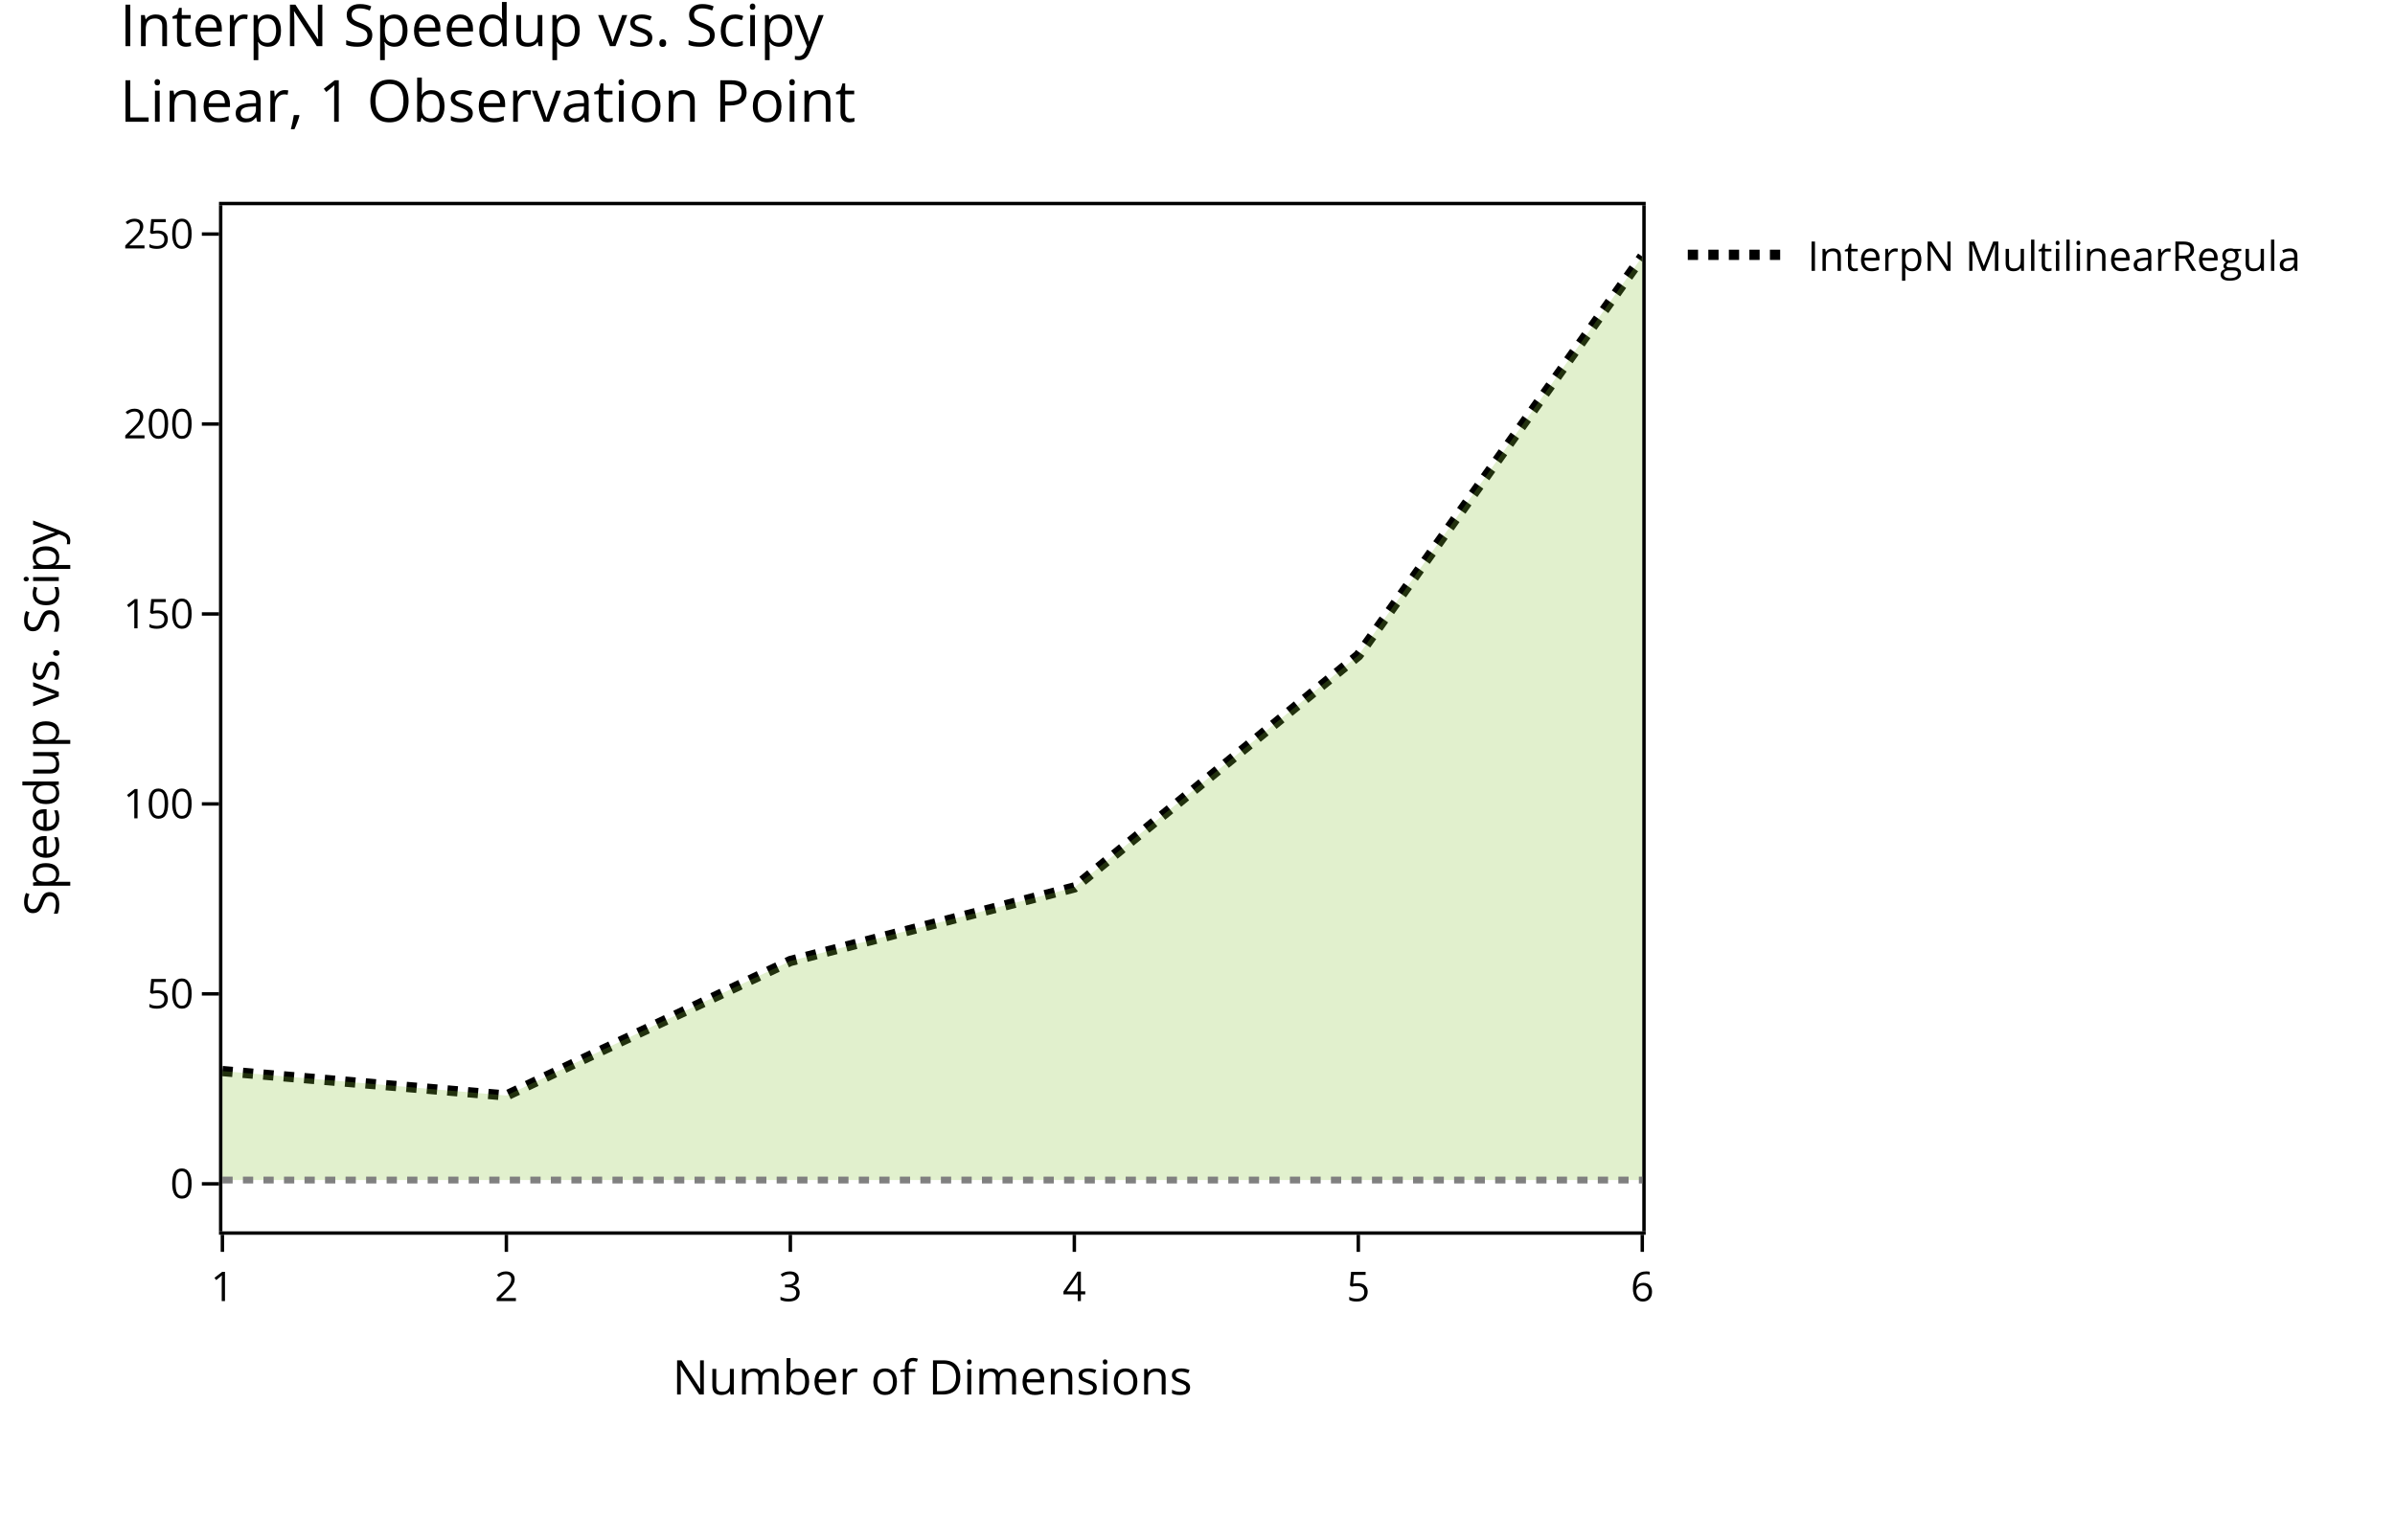
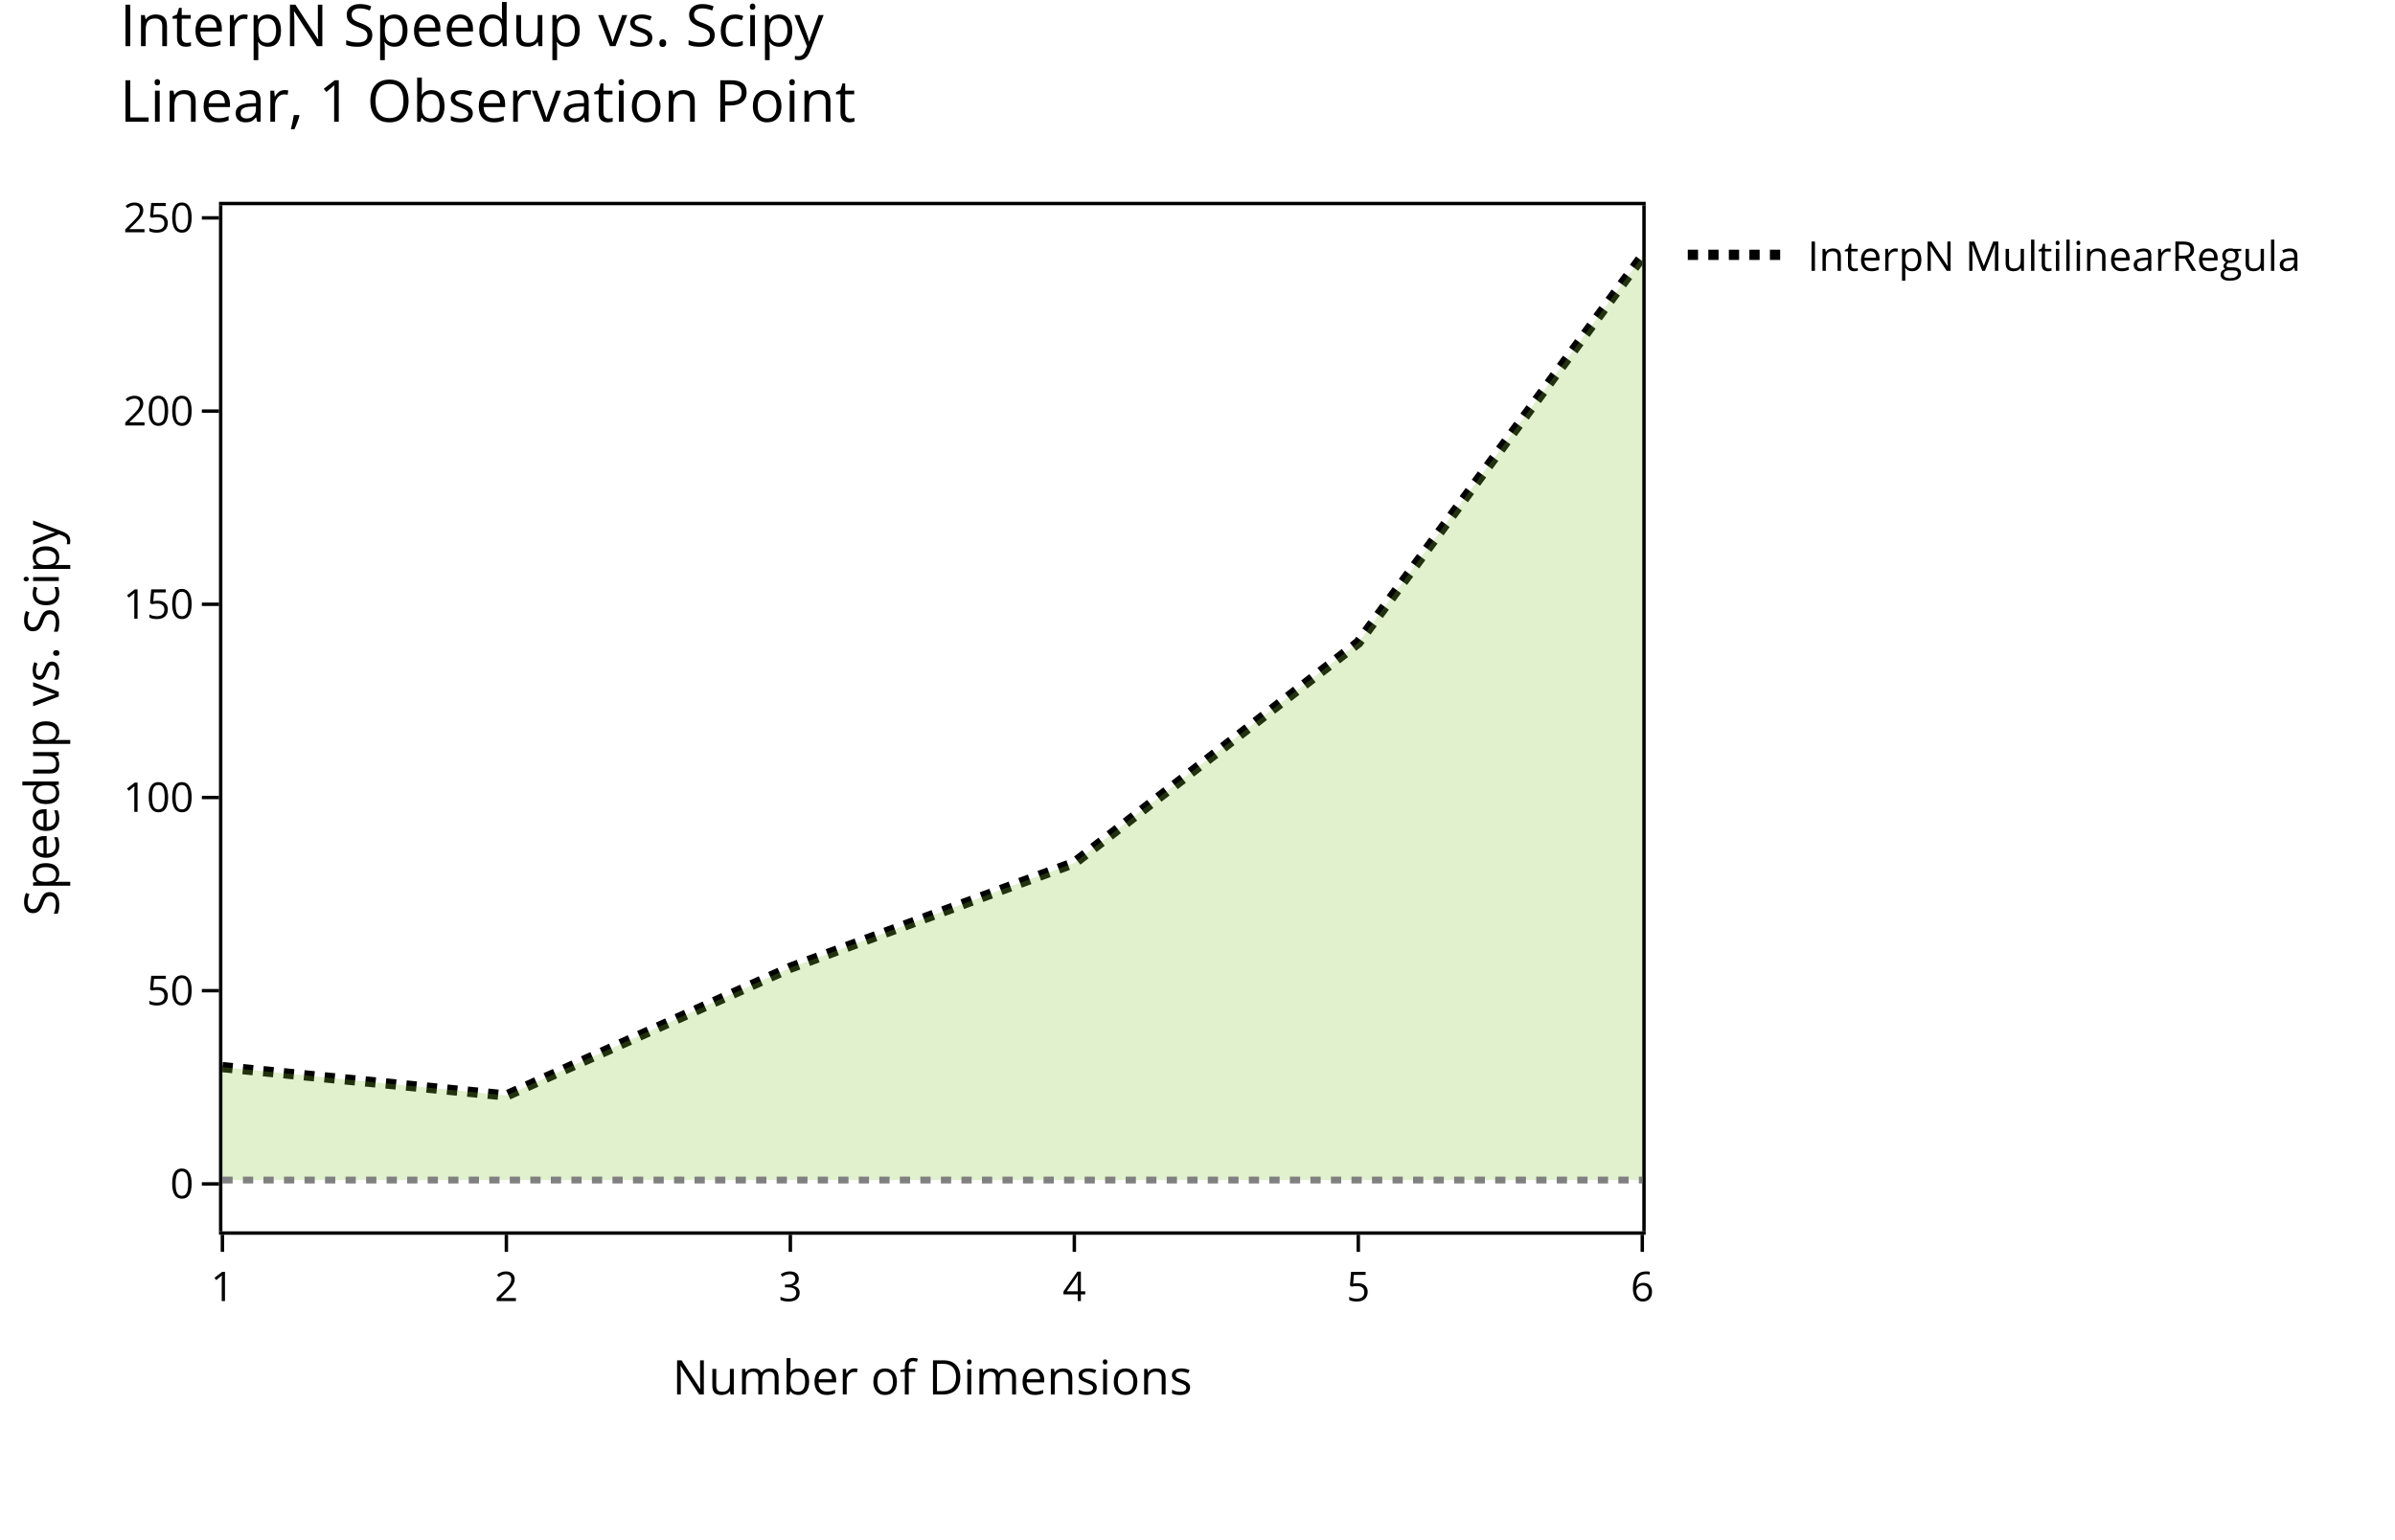
<svg xmlns="http://www.w3.org/2000/svg" class="main-svg" width="700" height="450" style="" viewBox="0 0 700 450">
  <rect x="0" y="0" width="700" height="450" style="fill: rgb(0, 0, 0); fill-opacity: 0;" />
-   <defs id="defs-d36d99">
+   <defs id="defs-471836">
    <g class="clips">
-       <clipPath id="clipd36d99xyplot" class="plotclip">
+       <clipPath id="clip471836xyplot" class="plotclip">
        <rect width="415" height="300" />
      </clipPath>
-       <clipPath class="axesclip" id="clipd36d99x">
+       <clipPath class="axesclip" id="clip471836x">
        <rect x="65" y="0" width="415" height="450" />
      </clipPath>
-       <clipPath class="axesclip" id="clipd36d99y">
+       <clipPath class="axesclip" id="clip471836y">
        <rect x="0" y="60" width="700" height="300" />
      </clipPath>
-       <clipPath class="axesclip" id="clipd36d99xy">
+       <clipPath class="axesclip" id="clip471836xy">
        <rect x="65" y="60" width="415" height="300" />
      </clipPath>
    </g>
    <g class="gradients" />
    <g class="patterns" />
  </defs>
  <g class="bglayer">
    <rect class="bg" x="65" y="60" width="415" height="300" style="fill: rgb(0, 0, 0); fill-opacity: 0; stroke-width: 0;" />
  </g>
  <g class="layer-below">
    <g class="imagelayer" />
    <g class="shapelayer" />
  </g>
  <g class="cartesianlayer">
    <g class="subplot xy">
      <g class="layer-subplot">
        <g class="shapelayer" />
        <g class="imagelayer" />
      </g>
      <g class="minor-gridlayer">
        <g class="x" />
        <g class="y" />
      </g>
      <g class="gridlayer">
        <g class="x" />
        <g class="y" />
      </g>
      <g class="zerolinelayer" />
      <g class="layer-between">
        <g class="shapelayer" />
        <g class="imagelayer" />
      </g>
      <path class="xlines-below" />
      <path class="ylines-below" />
      <g class="overlines-below" />
      <g class="xaxislayer-below" />
      <g class="yaxislayer-below" />
      <g class="overaxes-below" />
      <g class="overplot">
-         <g class="xy" transform="translate(65,60)" clip-path="url(#clipd36d99xyplot)">
+         <g class="xy" transform="translate(65,60)" clip-path="url(#clip471836xyplot)">
          <g class="scatterlayer mlayer">
-             <g class="trace scatter trace867b27" style="stroke-miterlimit: 2; opacity: 1;">
+             <g class="trace scatter trace094508" style="stroke-miterlimit: 2; opacity: 1;">
              <g class="fills" />
              <g class="errorbars" />
              <g class="lines">
-                 <path class="js-line" d="M0,253.14L83,260.29L166,220.96L249,199.46L332,131.63L415,15" style="vector-effect: none; fill: none; stroke: rgb(0, 0, 0); stroke-opacity: 1; stroke-dasharray: 3px, 3px; stroke-width: 3px; opacity: 1;" />
+                 <path class="js-line" d="M0,251.98L83,260.29L166,222.92L249,192.26L332,127.88L415,15" style="vector-effect: none; fill: none; stroke: rgb(0, 0, 0); stroke-opacity: 1; stroke-dasharray: 3px, 3px; stroke-width: 3px; opacity: 1;" />
              </g>
              <g class="points" />
              <g class="text" />
            </g>
-             <g class="trace scatter trace221dab" style="stroke-miterlimit: 2; opacity: 1;">
+             <g class="trace scatter tracef6c69e" style="stroke-miterlimit: 2; opacity: 1;">
              <g class="fills">
                <g>
-                   <path class="js-fill" d="M0,253.14L83,260.29L166,220.96L249,199.46L332,131.63L415,15L415,285L0,285Z" style="fill: rgb(139, 196, 59); fill-opacity: 0.25; stroke-width: 0;" />
+                   <path class="js-fill" d="M0,251.98L83,260.29L166,222.92L249,192.26L332,127.88L415,15L415,285L0,285Z" style="fill: rgb(139, 196, 59); fill-opacity: 0.25; stroke-width: 0;" />
                </g>
              </g>
              <g class="errorbars" />
              <g class="lines">
-                 <path class="js-line" d="M0,253.14L83,260.29L166,220.96L249,199.46L332,131.63L415,15L415,285L0,285" style="vector-effect: none; fill: none; stroke: rgb(239, 85, 59); stroke-opacity: 1; stroke-width: 0px; opacity: 1;" />
+                 <path class="js-line" d="M0,251.98L83,260.29L166,222.92L249,192.26L332,127.88L415,15L415,285L0,285" style="vector-effect: none; fill: none; stroke: rgb(239, 85, 59); stroke-opacity: 1; stroke-width: 0px; opacity: 1;" />
              </g>
              <g class="points" />
              <g class="text" />
            </g>
          </g>
        </g>
      </g>
      <path class="xlines-above crisp" d="M64,360.5H481M64,59.5H481" style="fill: none; stroke-width: 1px; stroke: rgb(0, 0, 0); stroke-opacity: 1;" />
      <path class="ylines-above crisp" d="M64.5,60V360M480.5,60V360" style="fill: none; stroke-width: 1px; stroke: rgb(0, 0, 0); stroke-opacity: 1;" />
      <g class="overlines-above" />
      <g class="xaxislayer-above">
        <path class="xtick ticks crisp" d="M0,361v5" transform="translate(65,0)" style="stroke: rgb(0, 0, 0); stroke-opacity: 1; stroke-width: 1px;" />
        <path class="xtick ticks crisp" d="M0,361v5" transform="translate(148,0)" style="stroke: rgb(0, 0, 0); stroke-opacity: 1; stroke-width: 1px;" />
        <path class="xtick ticks crisp" d="M0,361v5" transform="translate(231,0)" style="stroke: rgb(0, 0, 0); stroke-opacity: 1; stroke-width: 1px;" />
        <path class="xtick ticks crisp" d="M0,361v5" transform="translate(314,0)" style="stroke: rgb(0, 0, 0); stroke-opacity: 1; stroke-width: 1px;" />
        <path class="xtick ticks crisp" d="M0,361v5" transform="translate(397,0)" style="stroke: rgb(0, 0, 0); stroke-opacity: 1; stroke-width: 1px;" />
        <path class="xtick ticks crisp" d="M0,361v5" transform="translate(480,0)" style="stroke: rgb(0, 0, 0); stroke-opacity: 1; stroke-width: 1px;" />
        <g class="xtick">
          <text text-anchor="middle" x="0" y="380.4" transform="translate(65,0)" style="font-family: 'Open Sans', verdana, arial, sans-serif; font-size: 12px; fill: rgb(0, 0, 0); fill-opacity: 1; white-space: pre; opacity: 1;">1</text>
        </g>
        <g class="xtick">
          <text text-anchor="middle" x="0" y="380.4" style="font-family: 'Open Sans', verdana, arial, sans-serif; font-size: 12px; fill: rgb(0, 0, 0); fill-opacity: 1; white-space: pre; opacity: 1;" transform="translate(148,0)">2</text>
        </g>
        <g class="xtick">
          <text text-anchor="middle" x="0" y="380.4" style="font-family: 'Open Sans', verdana, arial, sans-serif; font-size: 12px; fill: rgb(0, 0, 0); fill-opacity: 1; white-space: pre; opacity: 1;" transform="translate(231,0)">3</text>
        </g>
        <g class="xtick">
          <text text-anchor="middle" x="0" y="380.4" style="font-family: 'Open Sans', verdana, arial, sans-serif; font-size: 12px; fill: rgb(0, 0, 0); fill-opacity: 1; white-space: pre; opacity: 1;" transform="translate(314,0)">4</text>
        </g>
        <g class="xtick">
          <text text-anchor="middle" x="0" y="380.4" style="font-family: 'Open Sans', verdana, arial, sans-serif; font-size: 12px; fill: rgb(0, 0, 0); fill-opacity: 1; white-space: pre; opacity: 1;" transform="translate(397,0)">5</text>
        </g>
        <g class="xtick">
          <text text-anchor="middle" x="0" y="380.4" style="font-family: 'Open Sans', verdana, arial, sans-serif; font-size: 12px; fill: rgb(0, 0, 0); fill-opacity: 1; white-space: pre; opacity: 1;" transform="translate(480,0)">6</text>
        </g>
      </g>
      <g class="yaxislayer-above">
-         <path class="ytick ticks crisp" d="M64,0h-5" transform="translate(0,346.11)" style="stroke: rgb(0, 0, 0); stroke-opacity: 1; stroke-width: 1px;" />
-         <path class="ytick ticks crisp" d="M64,0h-5" transform="translate(0,290.57)" style="stroke: rgb(0, 0, 0); stroke-opacity: 1; stroke-width: 1px;" />
-         <path class="ytick ticks crisp" d="M64,0h-5" transform="translate(0,235.04)" style="stroke: rgb(0, 0, 0); stroke-opacity: 1; stroke-width: 1px;" />
-         <path class="ytick ticks crisp" d="M64,0h-5" transform="translate(0,179.5)" style="stroke: rgb(0, 0, 0); stroke-opacity: 1; stroke-width: 1px;" />
-         <path class="ytick ticks crisp" d="M64,0h-5" transform="translate(0,123.97)" style="stroke: rgb(0, 0, 0); stroke-opacity: 1; stroke-width: 1px;" />
-         <path class="ytick ticks crisp" d="M64,0h-5" transform="translate(0,68.43)" style="stroke: rgb(0, 0, 0); stroke-opacity: 1; stroke-width: 1px;" />
+         <path class="ytick ticks crisp" d="M64,0h-5" transform="translate(0,346.13)" style="stroke: rgb(0, 0, 0); stroke-opacity: 1; stroke-width: 1px;" />
+         <path class="ytick ticks crisp" d="M64,0h-5" transform="translate(0,289.64)" style="stroke: rgb(0, 0, 0); stroke-opacity: 1; stroke-width: 1px;" />
+         <path class="ytick ticks crisp" d="M64,0h-5" transform="translate(0,233.16)" style="stroke: rgb(0, 0, 0); stroke-opacity: 1; stroke-width: 1px;" />
+         <path class="ytick ticks crisp" d="M64,0h-5" transform="translate(0,176.67)" style="stroke: rgb(0, 0, 0); stroke-opacity: 1; stroke-width: 1px;" />
+         <path class="ytick ticks crisp" d="M64,0h-5" transform="translate(0,120.19)" style="stroke: rgb(0, 0, 0); stroke-opacity: 1; stroke-width: 1px;" />
+         <path class="ytick ticks crisp" d="M64,0h-5" transform="translate(0,63.7)" style="stroke: rgb(0, 0, 0); stroke-opacity: 1; stroke-width: 1px;" />
        <g class="ytick">
-           <text text-anchor="end" x="56.6" y="4.2" transform="translate(0,346.11)" style="font-family: 'Open Sans', verdana, arial, sans-serif; font-size: 12px; fill: rgb(0, 0, 0); fill-opacity: 1; white-space: pre; opacity: 1;">0</text>
+           <text text-anchor="end" x="56.6" y="4.2" transform="translate(0,346.13)" style="font-family: 'Open Sans', verdana, arial, sans-serif; font-size: 12px; fill: rgb(0, 0, 0); fill-opacity: 1; white-space: pre; opacity: 1;">0</text>
        </g>
        <g class="ytick">
-           <text text-anchor="end" x="56.6" y="4.2" style="font-family: 'Open Sans', verdana, arial, sans-serif; font-size: 12px; fill: rgb(0, 0, 0); fill-opacity: 1; white-space: pre; opacity: 1;" transform="translate(0,290.57)">50</text>
+           <text text-anchor="end" x="56.6" y="4.2" style="font-family: 'Open Sans', verdana, arial, sans-serif; font-size: 12px; fill: rgb(0, 0, 0); fill-opacity: 1; white-space: pre; opacity: 1;" transform="translate(0,289.64)">50</text>
        </g>
        <g class="ytick">
-           <text text-anchor="end" x="56.6" y="4.2" style="font-family: 'Open Sans', verdana, arial, sans-serif; font-size: 12px; fill: rgb(0, 0, 0); fill-opacity: 1; white-space: pre; opacity: 1;" transform="translate(0,235.04)">100</text>
+           <text text-anchor="end" x="56.6" y="4.2" style="font-family: 'Open Sans', verdana, arial, sans-serif; font-size: 12px; fill: rgb(0, 0, 0); fill-opacity: 1; white-space: pre; opacity: 1;" transform="translate(0,233.16)">100</text>
        </g>
        <g class="ytick">
-           <text text-anchor="end" x="56.6" y="4.2" style="font-family: 'Open Sans', verdana, arial, sans-serif; font-size: 12px; fill: rgb(0, 0, 0); fill-opacity: 1; white-space: pre; opacity: 1;" transform="translate(0,179.5)">150</text>
+           <text text-anchor="end" x="56.6" y="4.2" style="font-family: 'Open Sans', verdana, arial, sans-serif; font-size: 12px; fill: rgb(0, 0, 0); fill-opacity: 1; white-space: pre; opacity: 1;" transform="translate(0,176.67)">150</text>
        </g>
        <g class="ytick">
-           <text text-anchor="end" x="56.6" y="4.2" style="font-family: 'Open Sans', verdana, arial, sans-serif; font-size: 12px; fill: rgb(0, 0, 0); fill-opacity: 1; white-space: pre; opacity: 1;" transform="translate(0,123.97)">200</text>
+           <text text-anchor="end" x="56.6" y="4.2" style="font-family: 'Open Sans', verdana, arial, sans-serif; font-size: 12px; fill: rgb(0, 0, 0); fill-opacity: 1; white-space: pre; opacity: 1;" transform="translate(0,120.19)">200</text>
        </g>
        <g class="ytick">
-           <text text-anchor="end" x="56.6" y="4.2" style="font-family: 'Open Sans', verdana, arial, sans-serif; font-size: 12px; fill: rgb(0, 0, 0); fill-opacity: 1; white-space: pre; opacity: 1;" transform="translate(0,68.43)">250</text>
+           <text text-anchor="end" x="56.6" y="4.2" style="font-family: 'Open Sans', verdana, arial, sans-serif; font-size: 12px; fill: rgb(0, 0, 0); fill-opacity: 1; white-space: pre; opacity: 1;" transform="translate(0,63.7)">250</text>
        </g>
      </g>
      <g class="overaxes-above" />
    </g>
  </g>
  <g class="polarlayer" />
  <g class="smithlayer" />
  <g class="ternarylayer" />
  <g class="geolayer" />
  <g class="funnelarealayer" />
  <g class="pielayer" />
  <g class="iciclelayer" />
  <g class="treemaplayer" />
  <g class="sunburstlayer" />
  <g class="glimages" />
-   <defs id="topdefs-d36d99">
+   <defs id="topdefs-471836">
    <g class="clips" />
-     <clipPath id="legendd36d99">
+     <clipPath id="legend471836">
      <rect width="185" height="29" x="0" y="0" />
    </clipPath>
  </defs>
  <g class="layer-above">
    <g class="imagelayer" />
    <g class="shapelayer">
-       <g class="shape-group" data-index="0" clip-path="url(#clipd36d99y)">
+       <g class="shape-group" data-index="0" clip-path="url(#clip471836y)">
        <path data-index="0" fill-rule="evenodd" d="M65,345L480,345" style="opacity: 1; stroke: rgb(128, 128, 128); stroke-opacity: 1; fill: rgb(0, 0, 0); fill-opacity: 0; stroke-dasharray: 3px, 3px; stroke-width: 2px;" />
      </g>
    </g>
  </g>
  <g class="infolayer">
    <g class="legend" pointer-events="all" transform="translate(488.3,60)">
      <rect class="bg" shape-rendering="crispEdges" width="185" height="29" x="0" y="0" style="stroke: rgb(68, 68, 68); stroke-opacity: 1; fill: rgb(0, 0, 0); fill-opacity: 0; stroke-width: 0px;" />
-       <g class="scrollbox" transform="" clip-path="url(#legendd36d99)">
+       <g class="scrollbox" transform="" clip-path="url(#legend471836)">
        <g class="groups">
          <g class="traces" transform="translate(0,14.5)" style="opacity: 1;">
            <text class="legendtext" text-anchor="start" x="40" y="4.68" style="font-family: 'Open Sans', verdana, arial, sans-serif; font-size: 12px; fill: rgb(0, 0, 0); fill-opacity: 1; white-space: pre;">InterpN MultilinearRegular</text>
            <g class="layers" style="opacity: 1;">
              <g class="legendfill" />
              <g class="legendlines">
                <path class="js-line" d="M5,0h30" style="fill: none; stroke: rgb(0, 0, 0); stroke-opacity: 1; stroke-dasharray: 3px, 3px; stroke-width: 3px;" />
              </g>
              <g class="legendsymbols">
                <g class="legendpoints" />
              </g>
            </g>
            <rect class="legendtoggle" x="0" y="-9.5" width="179.406" height="19" style="fill: rgb(0, 0, 0); fill-opacity: 0;" />
          </g>
        </g>
      </g>
      <rect class="scrollbar" rx="20" ry="3" width="0" height="0" x="0" y="0" style="fill: rgb(128, 139, 164); fill-opacity: 1;" />
    </g>
    <g class="g-gtitle">
      <text class="gtitle" x="35" y="13.5" text-anchor="start" dy="0.7em" style="opacity: 1; font-family: 'Open Sans', verdana, arial, sans-serif; font-size: 17px; fill: rgb(0, 0, 0); fill-opacity: 1; white-space: pre;">
        <tspan class="line" dy="0em" x="35" y="13.5">InterpN Speedup vs. Scipy</tspan>
        <tspan class="line" dy="1.3em" x="35" y="13.5">Linear, 1 Observation Point</tspan>
      </text>
    </g>
    <g class="g-xtitle">
      <text class="xtitle" x="272.5" y="407.706" text-anchor="middle" style="opacity: 1; font-family: 'Open Sans', verdana, arial, sans-serif; font-size: 14px; fill: rgb(0, 0, 0); fill-opacity: 1; white-space: pre;">Number of Dimensions</text>
    </g>
    <g class="g-ytitle">
      <text class="ytitle" transform="rotate(-90,17.17813,210)" x="17.178" y="210" text-anchor="middle" style="opacity: 1; font-family: 'Open Sans', verdana, arial, sans-serif; font-size: 14px; fill: rgb(0, 0, 0); fill-opacity: 1; white-space: pre;">Speedup vs. Scipy</text>
    </g>
  </g>
</svg>
